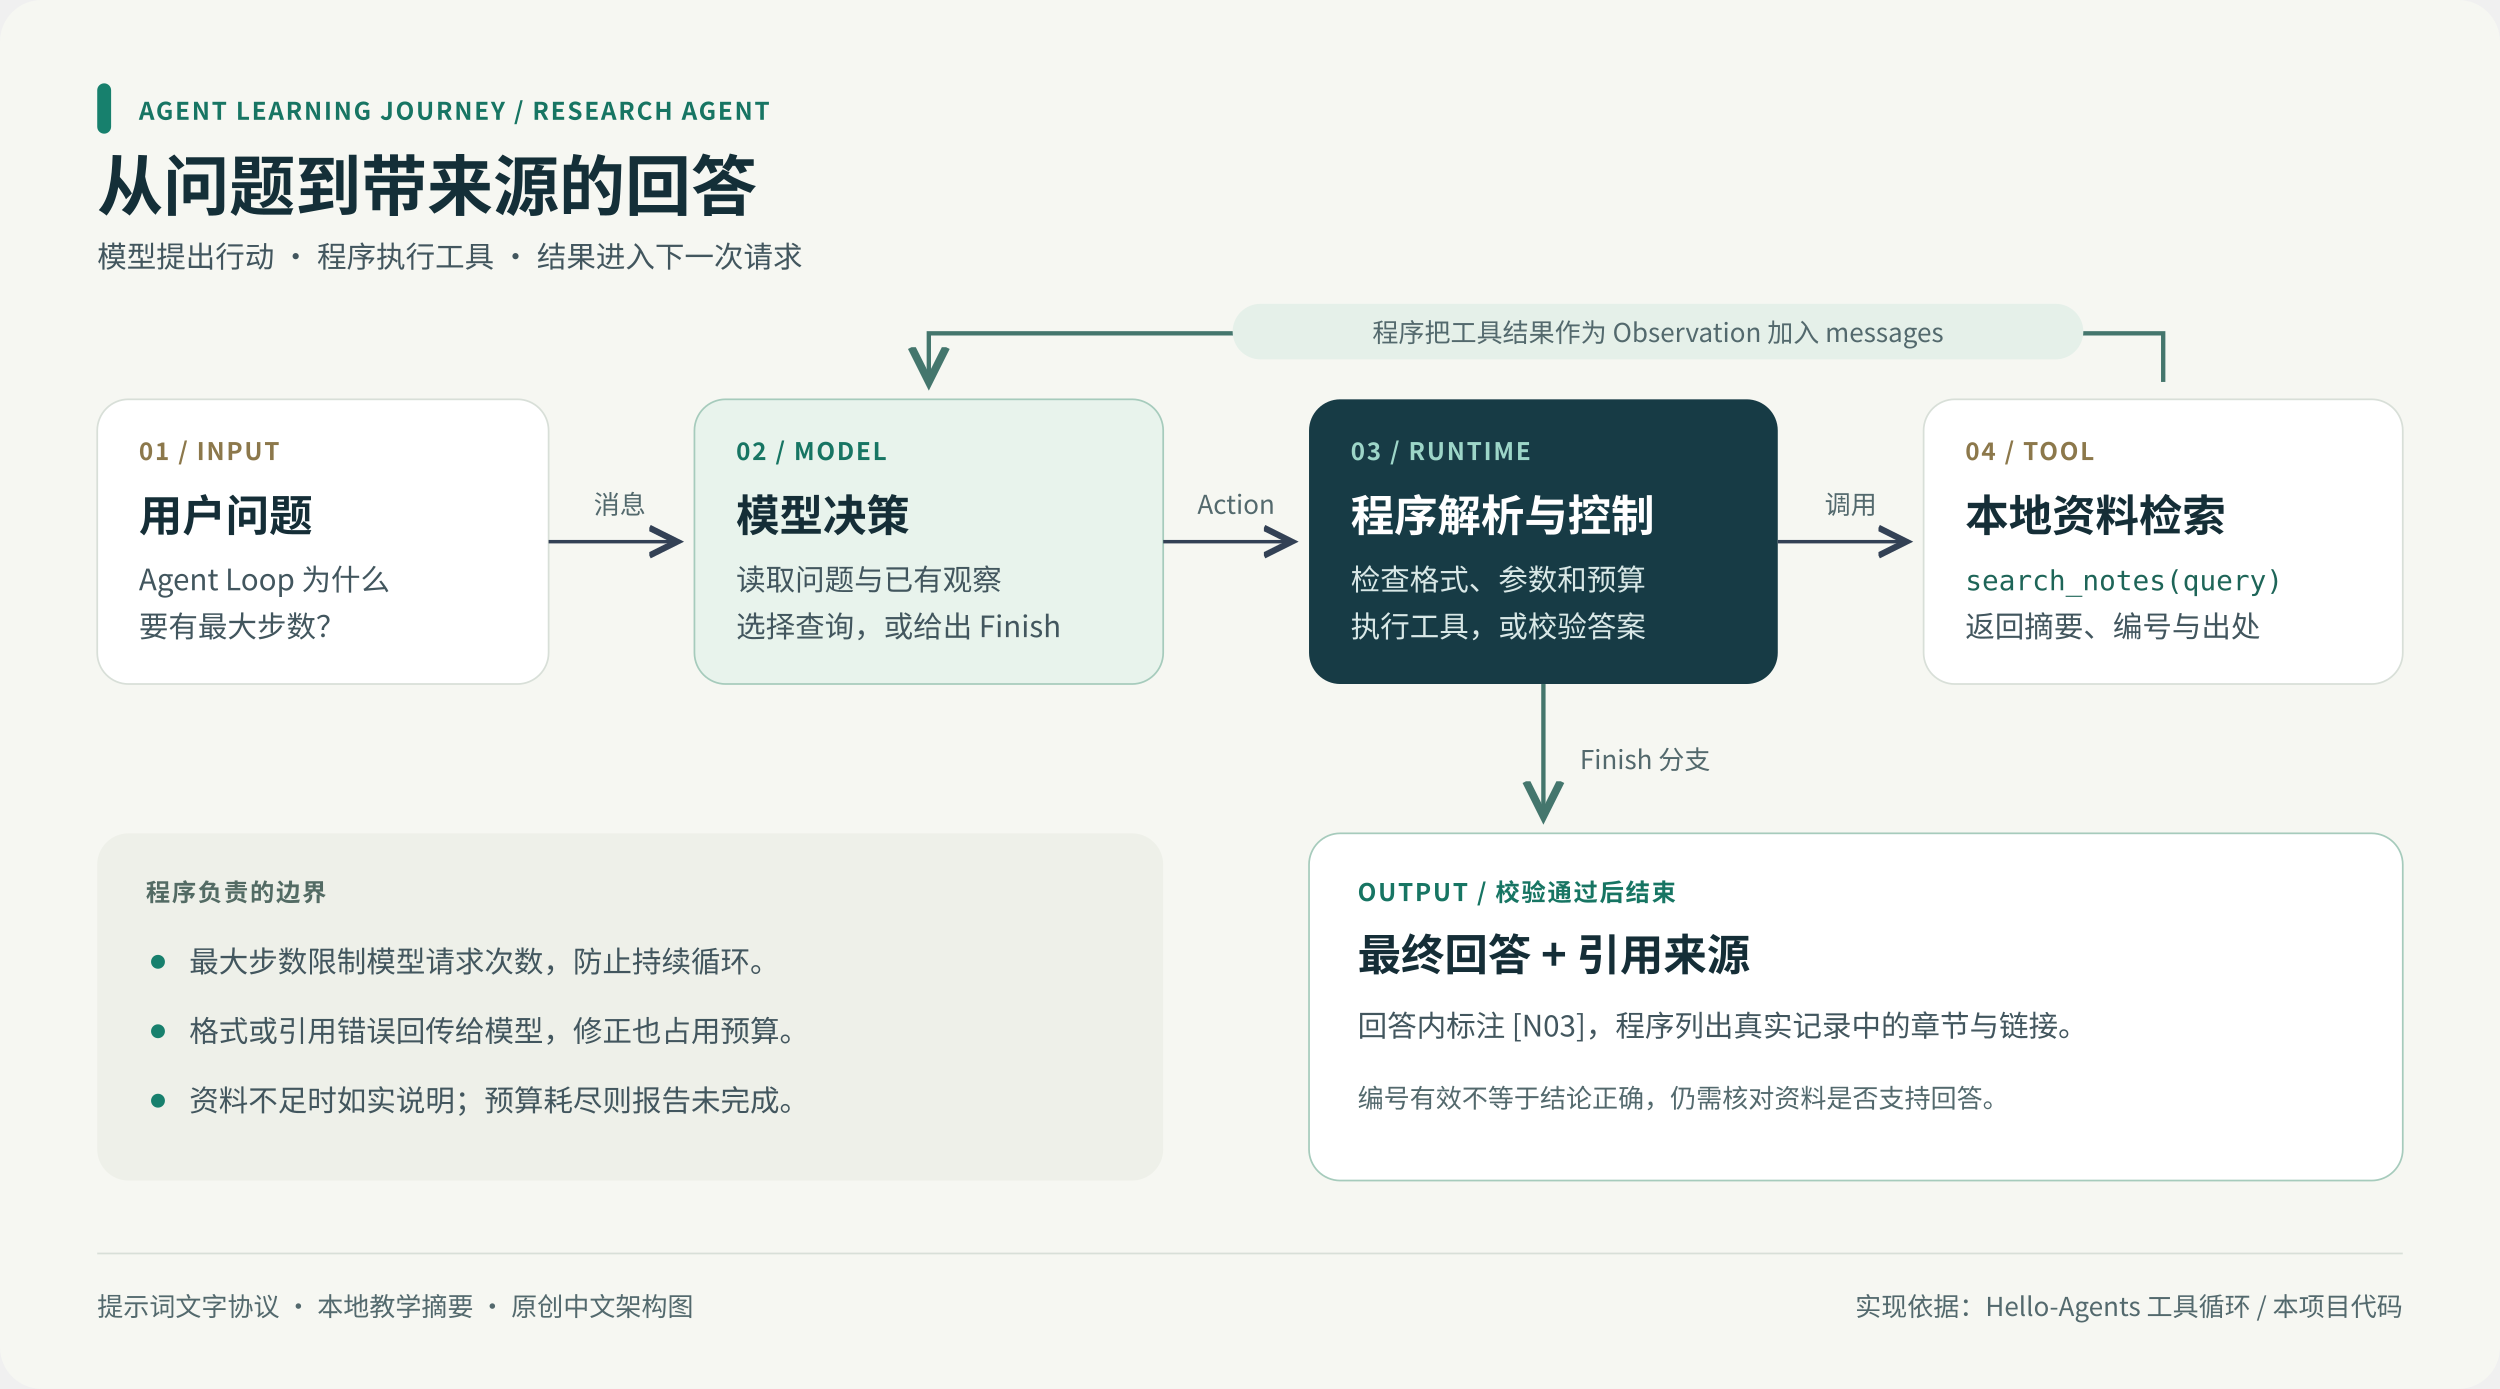
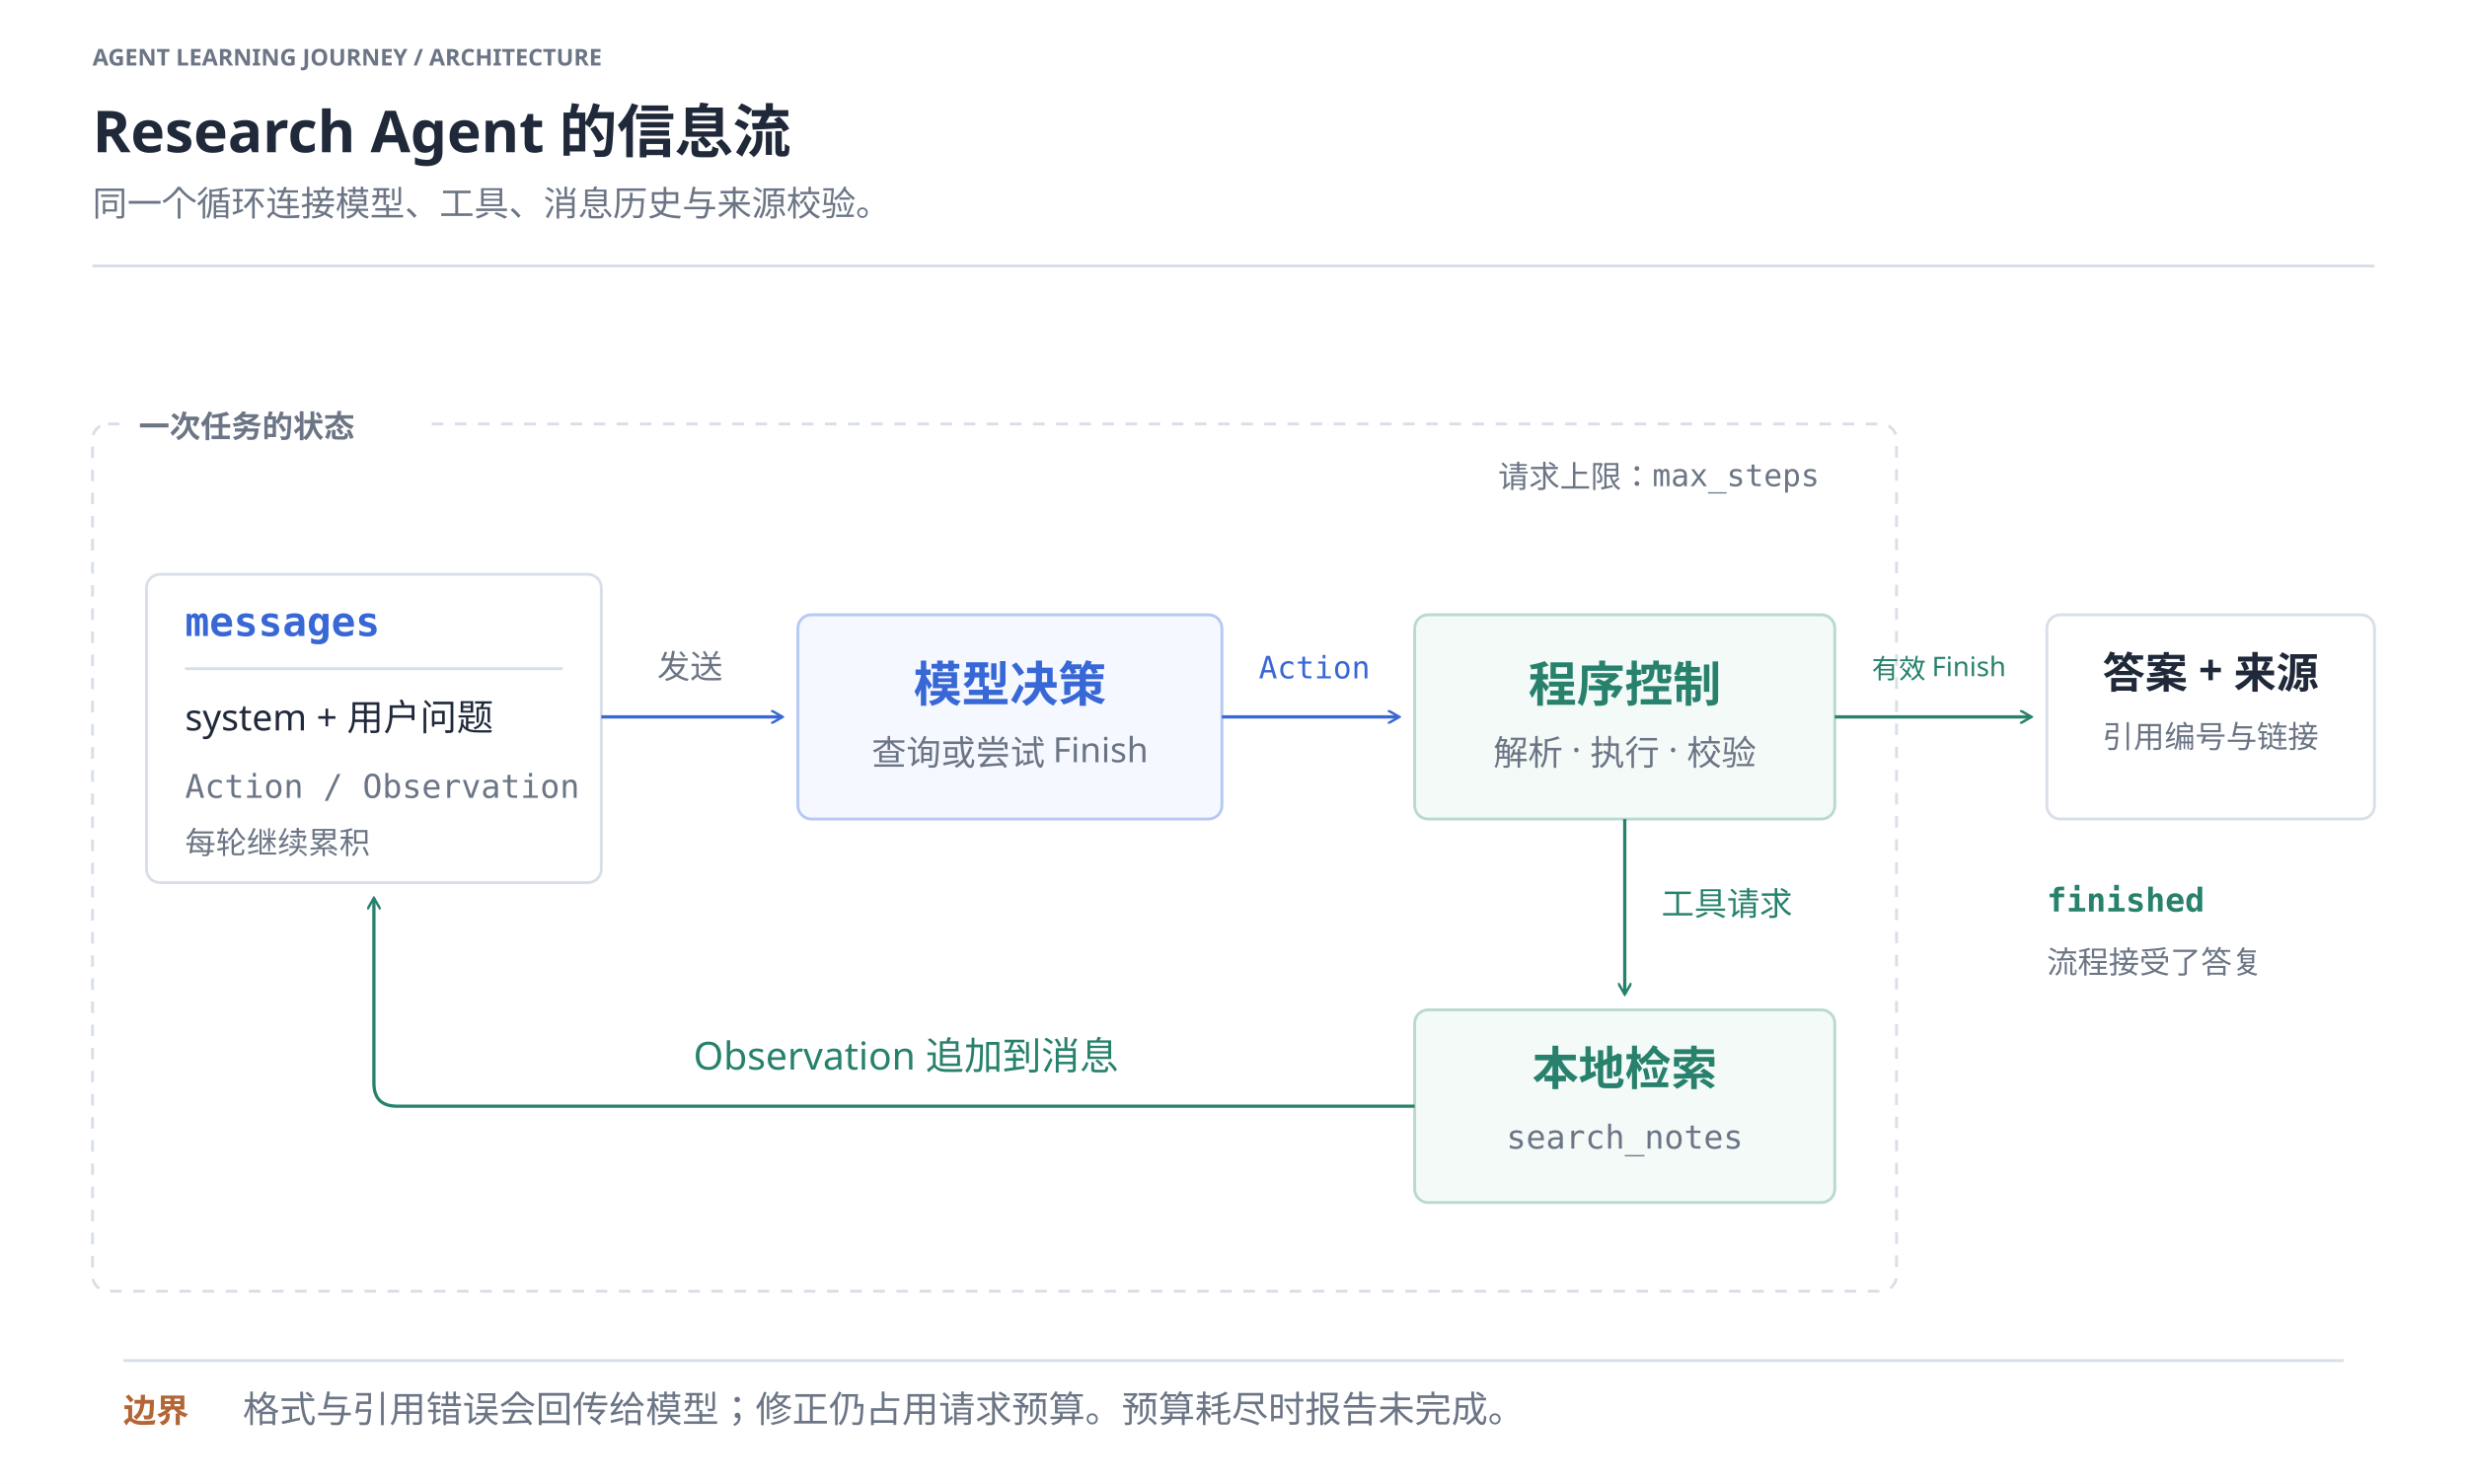
- <svg xmlns="http://www.w3.org/2000/svg" width="1440" height="800" viewBox="0 0 1440 800" role="img" aria-labelledby="title desc">
+ <svg xmlns="http://www.w3.org/2000/svg" width="1280" height="770" viewBox="0 0 1280 770" role="img" aria-labelledby="title desc">
  <defs>
-     <marker id="arrow" markerWidth="10" markerHeight="10" refX="8" refY="5" orient="auto">
-       <path d="M 0 1 L 8 5 L 0 9" fill="none" stroke="#44766d" stroke-width="1.8" />
+     <marker id="arrow-gray" markerWidth="7" markerHeight="7" refX="6" refY="3.5" orient="auto" markerUnits="userSpaceOnUse">
+       <path d="M0 0L6 3.5L0 7" fill="none" stroke="#798596" stroke-width="1.3" />
    </marker>
-     <marker id="darkArrow" markerWidth="10" markerHeight="10" refX="8" refY="5" orient="auto">
-       <path d="M 0 1 L 8 5 L 0 9" fill="none" stroke="#334155" stroke-width="1.8" />
+     <marker id="arrow-blue" markerWidth="7" markerHeight="7" refX="6" refY="3.5" orient="auto" markerUnits="userSpaceOnUse">
+       <path d="M0 0L6 3.5L0 7" fill="none" stroke="#3867D6" stroke-width="1.3" />
    </marker>
-     <style>
-       text { font-family: 'Microsoft YaHei', 'Noto Sans CJK SC', sans-serif; }
-       .label { font-size: 14px; font-weight: 700; letter-spacing: 1px; }
-       .heading { font-size: 25px; font-weight: 700; fill: #152e37; }
-       .body { font-size: 17px; fill: #42565e; }
-       .small { font-size: 15px; fill: #53696d; }
-       .mono { font-family: Consolas, monospace; font-size: 16px; fill: #1e6558; }
-     </style>
+     <marker id="arrow-green" markerWidth="7" markerHeight="7" refX="6" refY="3.5" orient="auto" markerUnits="userSpaceOnUse">
+       <path d="M0 0L6 3.5L0 7" fill="none" stroke="#27816C" stroke-width="1.3" />
+     </marker>
+     <marker id="arrow-orange" markerWidth="7" markerHeight="7" refX="6" refY="3.5" orient="auto" markerUnits="userSpaceOnUse">
+       <path d="M0 0L6 3.5L0 7" fill="none" stroke="#B36535" stroke-width="1.3" />
+     </marker>
  </defs>
-   <rect width="1440" height="800" rx="24" fill="#f6f7f2" />
-   <rect x="56" y="48" width="8" height="29" rx="4" fill="#17806d" />
-   <text x="80" y="69" class="label" fill="#177563">AGENT LEARNING JOURNEY / RESEARCH AGENT</text>
-   <text x="56" y="121" font-size="38" font-weight="700" fill="#142f38">从问题到带来源的回答</text>
-   <text x="56" y="154" class="body">模型提出行动 · 程序执行工具 · 结果进入下一次请求</text>
-   <path d="M 1246 220 V 192 H 535 V 220" fill="none" stroke="#44766d" stroke-width="2.5" marker-end="url(#arrow)" />
-   <rect x="710" y="175" width="490" height="32" rx="16" fill="#e5f0e9" />
-   <text x="955" y="197" text-anchor="middle" class="small" fill="#226457">程序把工具结果作为 Observation 加入 messages</text>
-   <rect x="56" y="230" width="260" height="164" rx="18" fill="#fff" stroke="#d8dfd8" />
-   <text x="80" y="265" class="label" fill="#8c784b">01 / INPUT</text>
-   <text x="80" y="306" class="heading">用户问题</text>
-   <text x="80" y="340" class="body">Agent Loop 为什么</text>
-   <text x="80" y="367" class="body">要有最大步数？</text>
-   <rect x="400" y="230" width="270" height="164" rx="18" fill="#e8f3ec" stroke="#a6cbbc" />
-   <text x="424" y="265" class="label" fill="#177563">02 / MODEL</text>
-   <text x="424" y="306" class="heading">模型决策</text>
-   <text x="424" y="340" class="body">读取问题与已有观察</text>
-   <text x="424" y="367" class="body">选择查询，或给出 Finish</text>
-   <rect x="754" y="230" width="270" height="164" rx="18" fill="#173b45" />
-   <text x="778" y="265" class="label" fill="#9dd6c8">03 / RUNTIME</text>
-   <text x="778" y="306" font-size="25" font-weight="700" fill="#fff">程序解析与控制</text>
-   <text x="778" y="340" font-size="17" fill="#d9e8e7">检查格式、参数和预算</text>
-   <text x="778" y="367" font-size="17" fill="#d9e8e7">执行工具，或校验答案</text>
-   <rect x="1108" y="230" width="276" height="164" rx="18" fill="#fff" stroke="#d8dfd8" />
-   <text x="1132" y="265" class="label" fill="#8c784b">04 / TOOL</text>
-   <text x="1132" y="306" class="heading">本地资料检索</text>
-   <text x="1132" y="340" class="mono">search_notes(query)</text>
-   <text x="1132" y="367" class="body">返回摘要、编号与出处</text>
-   <path d="M 316 312 H 390" fill="none" stroke="#334155" stroke-width="2" marker-end="url(#darkArrow)" />
-   <text x="357" y="296" text-anchor="middle" class="small">消息</text>
-   <path d="M 670 312 H 744" fill="none" stroke="#334155" stroke-width="2" marker-end="url(#darkArrow)" />
-   <text x="712" y="296" text-anchor="middle" class="small">Action</text>
-   <path d="M 1024 312 H 1098" fill="none" stroke="#334155" stroke-width="2" marker-end="url(#darkArrow)" />
-   <text x="1066" y="296" text-anchor="middle" class="small">调用</text>
-   <rect x="56" y="480" width="614" height="200" rx="18" fill="#eef0e9" />
-   <text x="84" y="519" class="label" fill="#536b64">程序负责的边界</text>
-   <circle cx="91" cy="554" r="4" fill="#17806d" />
-   <text x="109" y="560" class="body">最大步数限制模型请求次数，防止持续循环。</text>
-   <circle cx="91" cy="594" r="4" fill="#17806d" />
-   <text x="109" y="600" class="body">格式或引用错误回传给模型，修正也占用预算。</text>
-   <circle cx="91" cy="634" r="4" fill="#17806d" />
-   <text x="109" y="640" class="body">资料不足时如实说明；预算耗尽则报告未完成。</text>
-   <path d="M 889 394 V 470" fill="none" stroke="#44766d" stroke-width="2.5" marker-end="url(#arrow)" />
-   <text x="910" y="443" class="small">Finish 分支</text>
-   <rect x="754" y="480" width="630" height="200" rx="18" fill="#fff" stroke="#a6cbbc" />
-   <text x="782" y="519" class="label" fill="#177563">OUTPUT / 校验通过后结束</text>
-   <text x="782" y="559" class="heading">最终回答 + 引用来源</text>
-   <text x="782" y="597" class="body">回答内标注 [N03]，程序列出真实记录中的章节与链接。</text>
-   <text x="782" y="638" class="small">编号有效不等于结论正确，仍需核对资料是否支持回答。</text>
-   <line x1="56" y1="722" x2="1384" y2="722" stroke="#d8dfd8" />
-   <text x="56" y="758" class="small">提示词文字协议 · 本地教学摘要 · 原创中文架构图</text>
-   <text x="1384" y="758" text-anchor="end" class="small">实现依据：Hello-Agents 工具循环 / 本项目代码</text>
+   <rect width="1280" height="770" fill="white" />
+   <g font-family="Segoe UI, Microsoft YaHei, sans-serif">
+     <text x="48" y="34" font-size="12" fill="#6B7585" font-weight="600" text-anchor="start">AGENT LEARNING JOURNEY   /   ARCHITECTURE</text>
+     <text x="48" y="79" font-size="30" fill="#20293A" font-weight="600" text-anchor="start">Research Agent 的信息流</text>
+     <text x="48" y="112" font-size="18" fill="#6B7585" font-weight="400" text-anchor="start">同一个循环连接模型、工具、消息历史与来源校验。</text>
+     <path d="M48 138H1232" fill="none" stroke="#D9DFE8" stroke-width="1.5" />
+     <rect x="48" y="220" width="936" height="450" rx="8" fill="#FFFFFF" stroke="#D9DFE8" stroke-width="1.5" stroke-dasharray="6 6" />
+     <rect x="64" y="207" width="158" height="26" rx="0" fill="white" stroke="none" stroke-width="1.5" />
+     <text x="72" y="227" font-size="16" fill="#6B7585" font-weight="600" text-anchor="start">一次任务的状态</text>
+     <text x="944" y="253" font-size="16" fill="#6B7585" font-weight="400" text-anchor="end" font-family="Consolas, Microsoft YaHei, monospace">请求上限：max_steps</text>
+     <rect x="76" y="298" width="236" height="160" rx="7" fill="#FFFFFF" stroke="#D9DFE8" stroke-width="1.5" />
+     <text x="96" y="330" font-size="21" fill="#3867D6" font-weight="600" text-anchor="start" font-family="Consolas, Microsoft YaHei, monospace">messages</text>
+     <path d="M96 347H292" fill="none" stroke="#D9DFE8" stroke-width="1.5" />
+     <text x="96" y="379" font-size="19" fill="#20293A" font-weight="400" text-anchor="start">system + 用户问题</text>
+     <text x="96" y="414" font-size="17" fill="#6B7585" font-weight="400" text-anchor="start" font-family="Consolas, Microsoft YaHei, monospace">Action / Observation</text>
+     <text x="96" y="443" font-size="16" fill="#6B7585" font-weight="400" text-anchor="start">每轮继续累积</text>
+     <rect x="414" y="319" width="220" height="106" rx="7" fill="#F5F8FF" stroke="#B5C9F4" stroke-width="1.5" />
+     <text x="524" y="364" font-size="25" fill="#3867D6" font-weight="600" text-anchor="middle">模型决策</text>
+     <text x="524" y="397" font-size="18" fill="#6B7585" font-weight="400" text-anchor="middle">查询或尝试 Finish</text>
+     <rect x="734" y="319" width="218" height="106" rx="7" fill="#F3FAF7" stroke="#BBDACF" stroke-width="1.5" />
+     <text x="843" y="364" font-size="25" fill="#27816C" font-weight="600" text-anchor="middle">程序控制</text>
+     <text x="843" y="397" font-size="18" fill="#6B7585" font-weight="400" text-anchor="middle">解析 · 执行 · 校验</text>
+     <path d="M312 372H406" fill="none" stroke="#3867D6" stroke-width="1.7" marker-end="url(#arrow-blue)" />
+     <text x="358" y="352" font-size="17" fill="#6B7585" font-weight="400" text-anchor="middle">发送</text>
+     <path d="M634 372H726" fill="none" stroke="#3867D6" stroke-width="1.7" marker-end="url(#arrow-blue)" />
+     <text x="682" y="352" font-size="16" fill="#3867D6" font-weight="400" text-anchor="middle" font-family="Consolas, Microsoft YaHei, monospace">Action</text>
+     <rect x="734" y="524" width="218" height="100" rx="7" fill="#F3FAF7" stroke="#BBDACF" stroke-width="1.5" />
+     <text x="843" y="563" font-size="24" fill="#27816C" font-weight="600" text-anchor="middle">本地检索</text>
+     <text x="843" y="596" font-size="17" fill="#6B7585" font-weight="400" text-anchor="middle" font-family="Consolas, Microsoft YaHei, monospace">search_notes</text>
+     <path d="M843 425V516" fill="none" stroke="#27816C" stroke-width="1.7" marker-end="url(#arrow-green)" />
+     <text x="862" y="475" font-size="17" fill="#27816C" font-weight="400" text-anchor="start">工具请求</text>
+     <path d="M734 574H206Q194 574 194 562V466" fill="none" stroke="#27816C" stroke-width="1.7" marker-end="url(#arrow-green)" />
+     <text x="470" y="555" font-size="20" fill="#27816C" font-weight="400" text-anchor="middle">Observation 追加到消息</text>
+     <path d="M952 372H1054" fill="none" stroke="#27816C" stroke-width="1.7" marker-end="url(#arrow-green)" />
+     <text x="1006" y="352" font-size="14" fill="#27816C" font-weight="400" text-anchor="middle">有效 Finish</text>
+     <rect x="1062" y="319" width="170" height="106" rx="7" fill="#FFFFFF" stroke="#D9DFE8" stroke-width="1.5" />
+     <text x="1147" y="357" font-size="22" fill="#20293A" font-weight="600" text-anchor="middle">答案 + 来源</text>
+     <text x="1147" y="388" font-size="16" fill="#6B7585" font-weight="400" text-anchor="middle">引用编号与链接</text>
+     <text x="1062" y="473" font-size="17" fill="#27816C" font-weight="600" text-anchor="start" font-family="Consolas, Microsoft YaHei, monospace">finished</text>
+     <text x="1062" y="505" font-size="16" fill="#6B7585" font-weight="400" text-anchor="start">流程接受了答复</text>
+     <path d="M64 706H1216" fill="none" stroke="#D9DFE8" stroke-width="1.5" />
+     <text x="64" y="738" font-size="17" fill="#B36535" font-weight="600" text-anchor="start">边界</text>
+     <text x="126" y="738" font-size="19" fill="#6B7585" font-weight="400" text-anchor="start">格式与引用错误会回传给模型；修正仍占用请求预算。预算耗尽时报告未完成。</text>
+   </g>
</svg>
